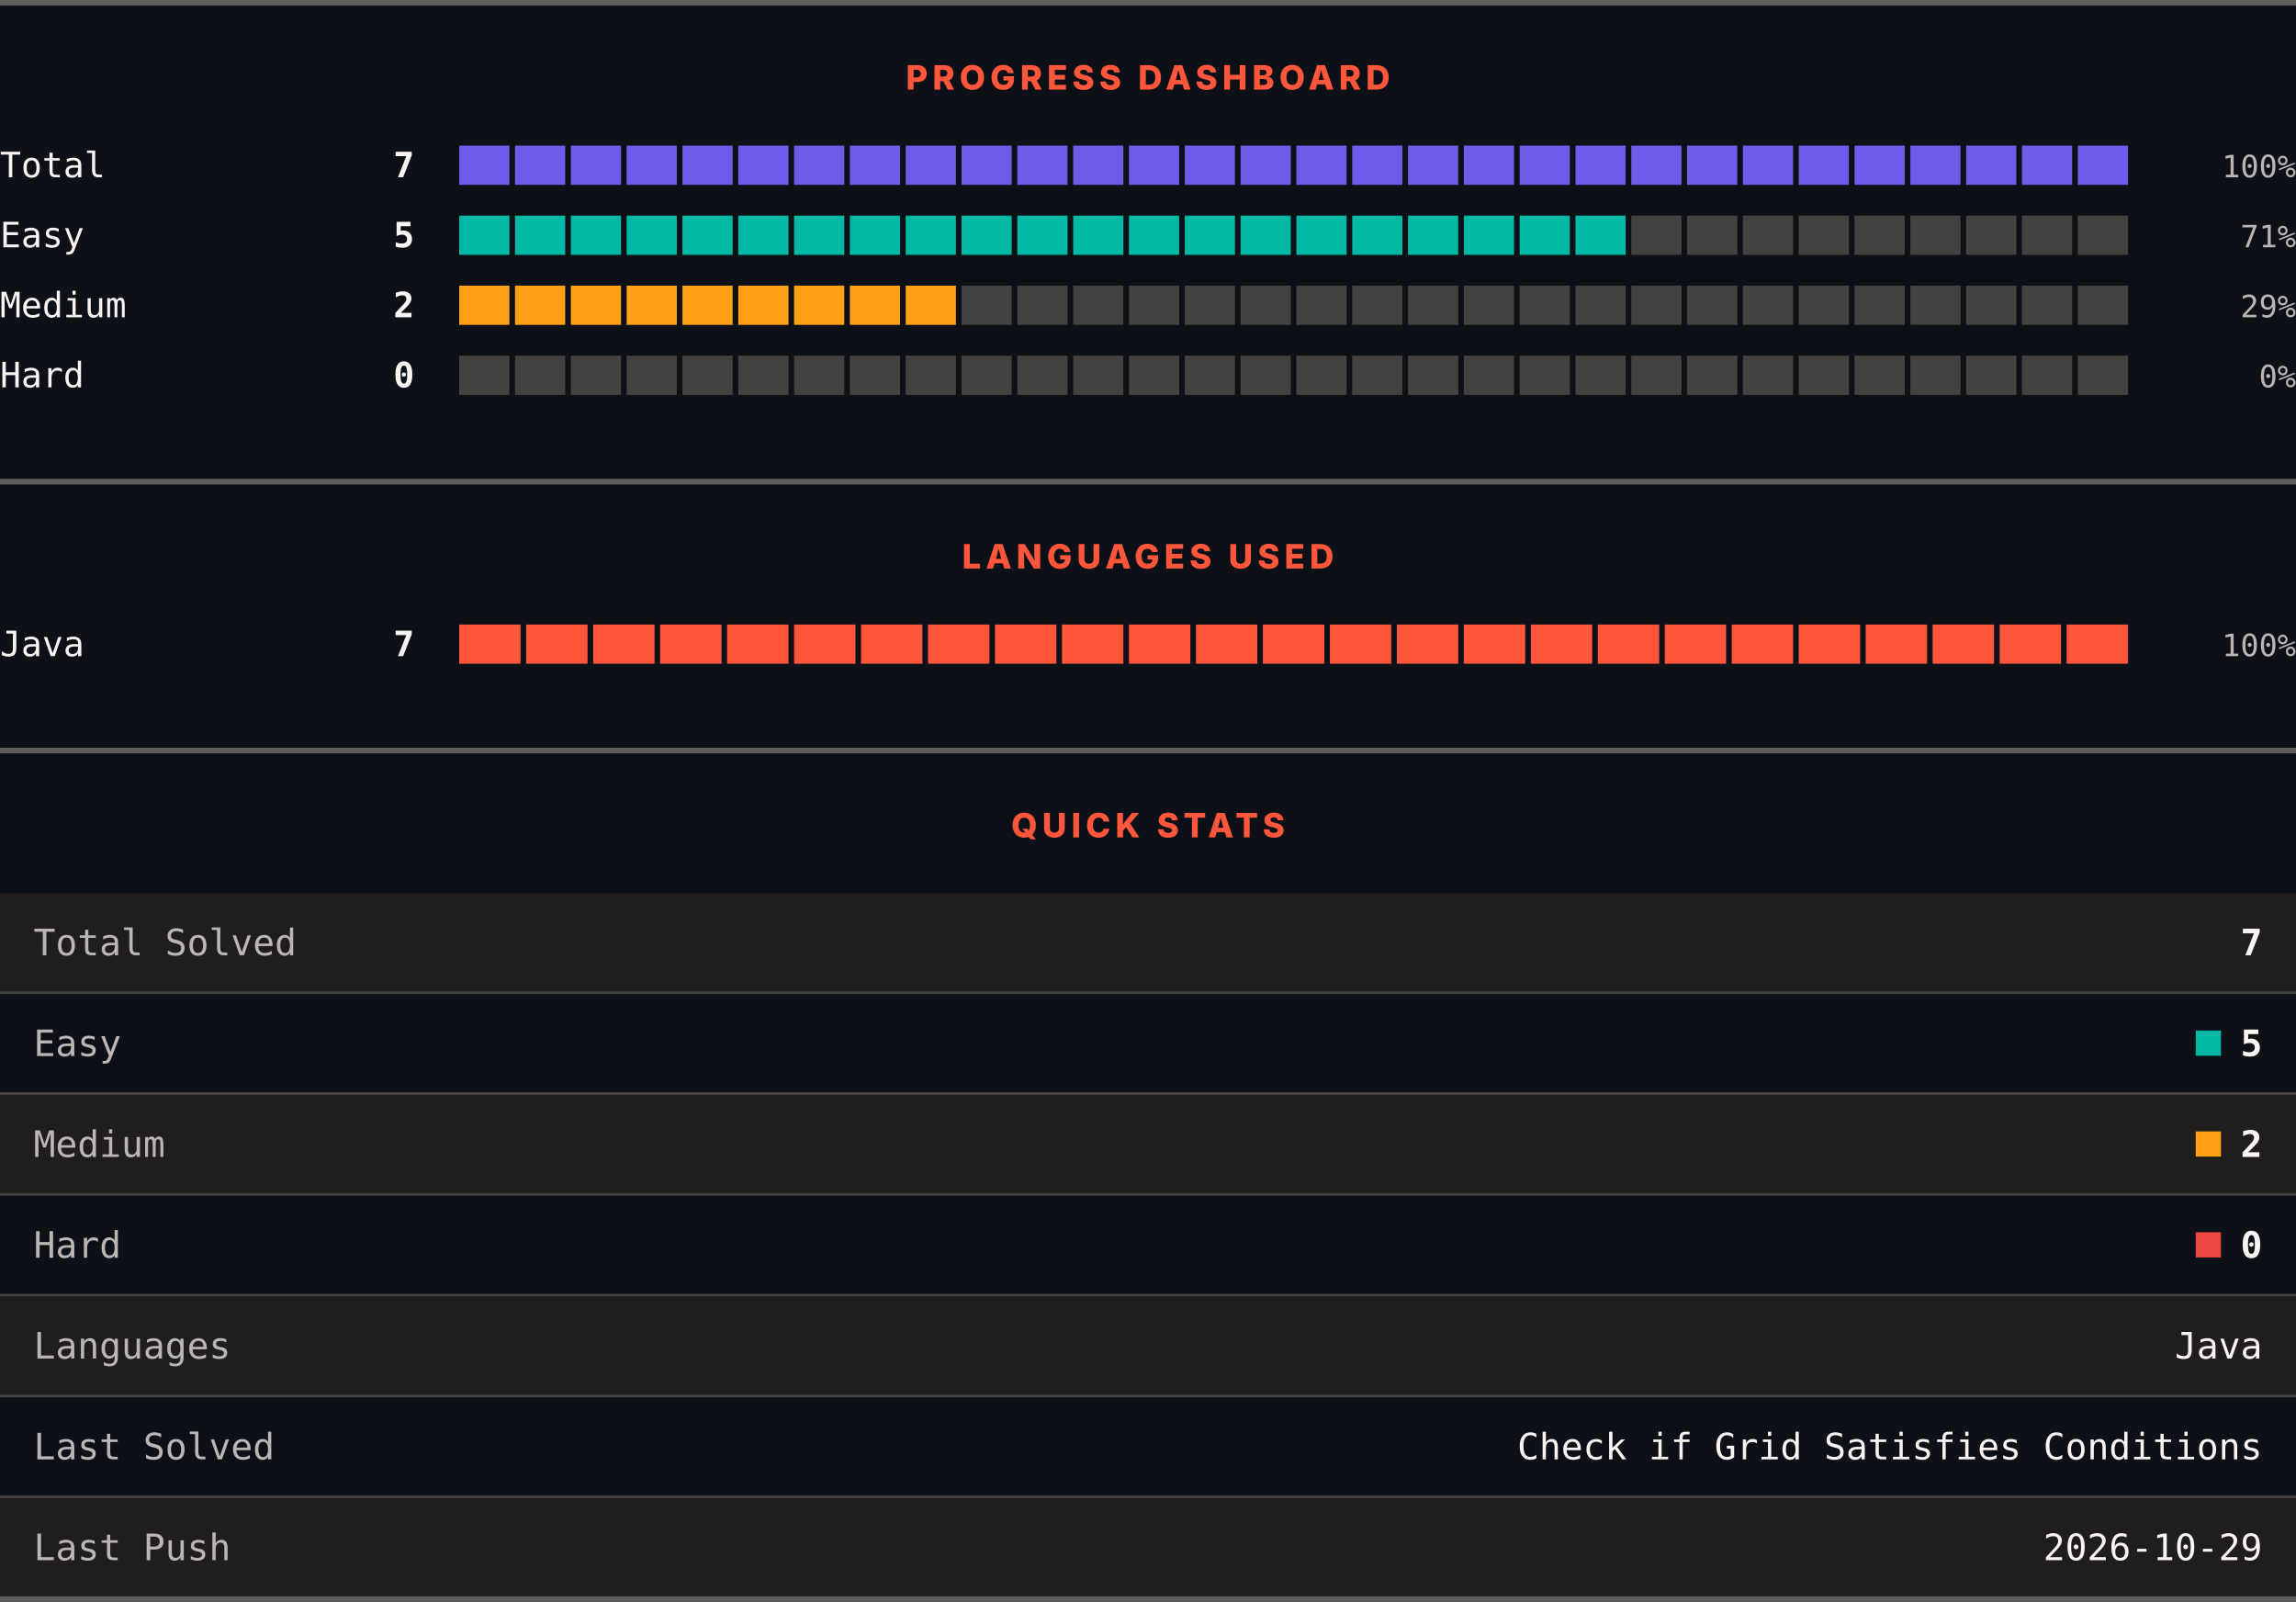
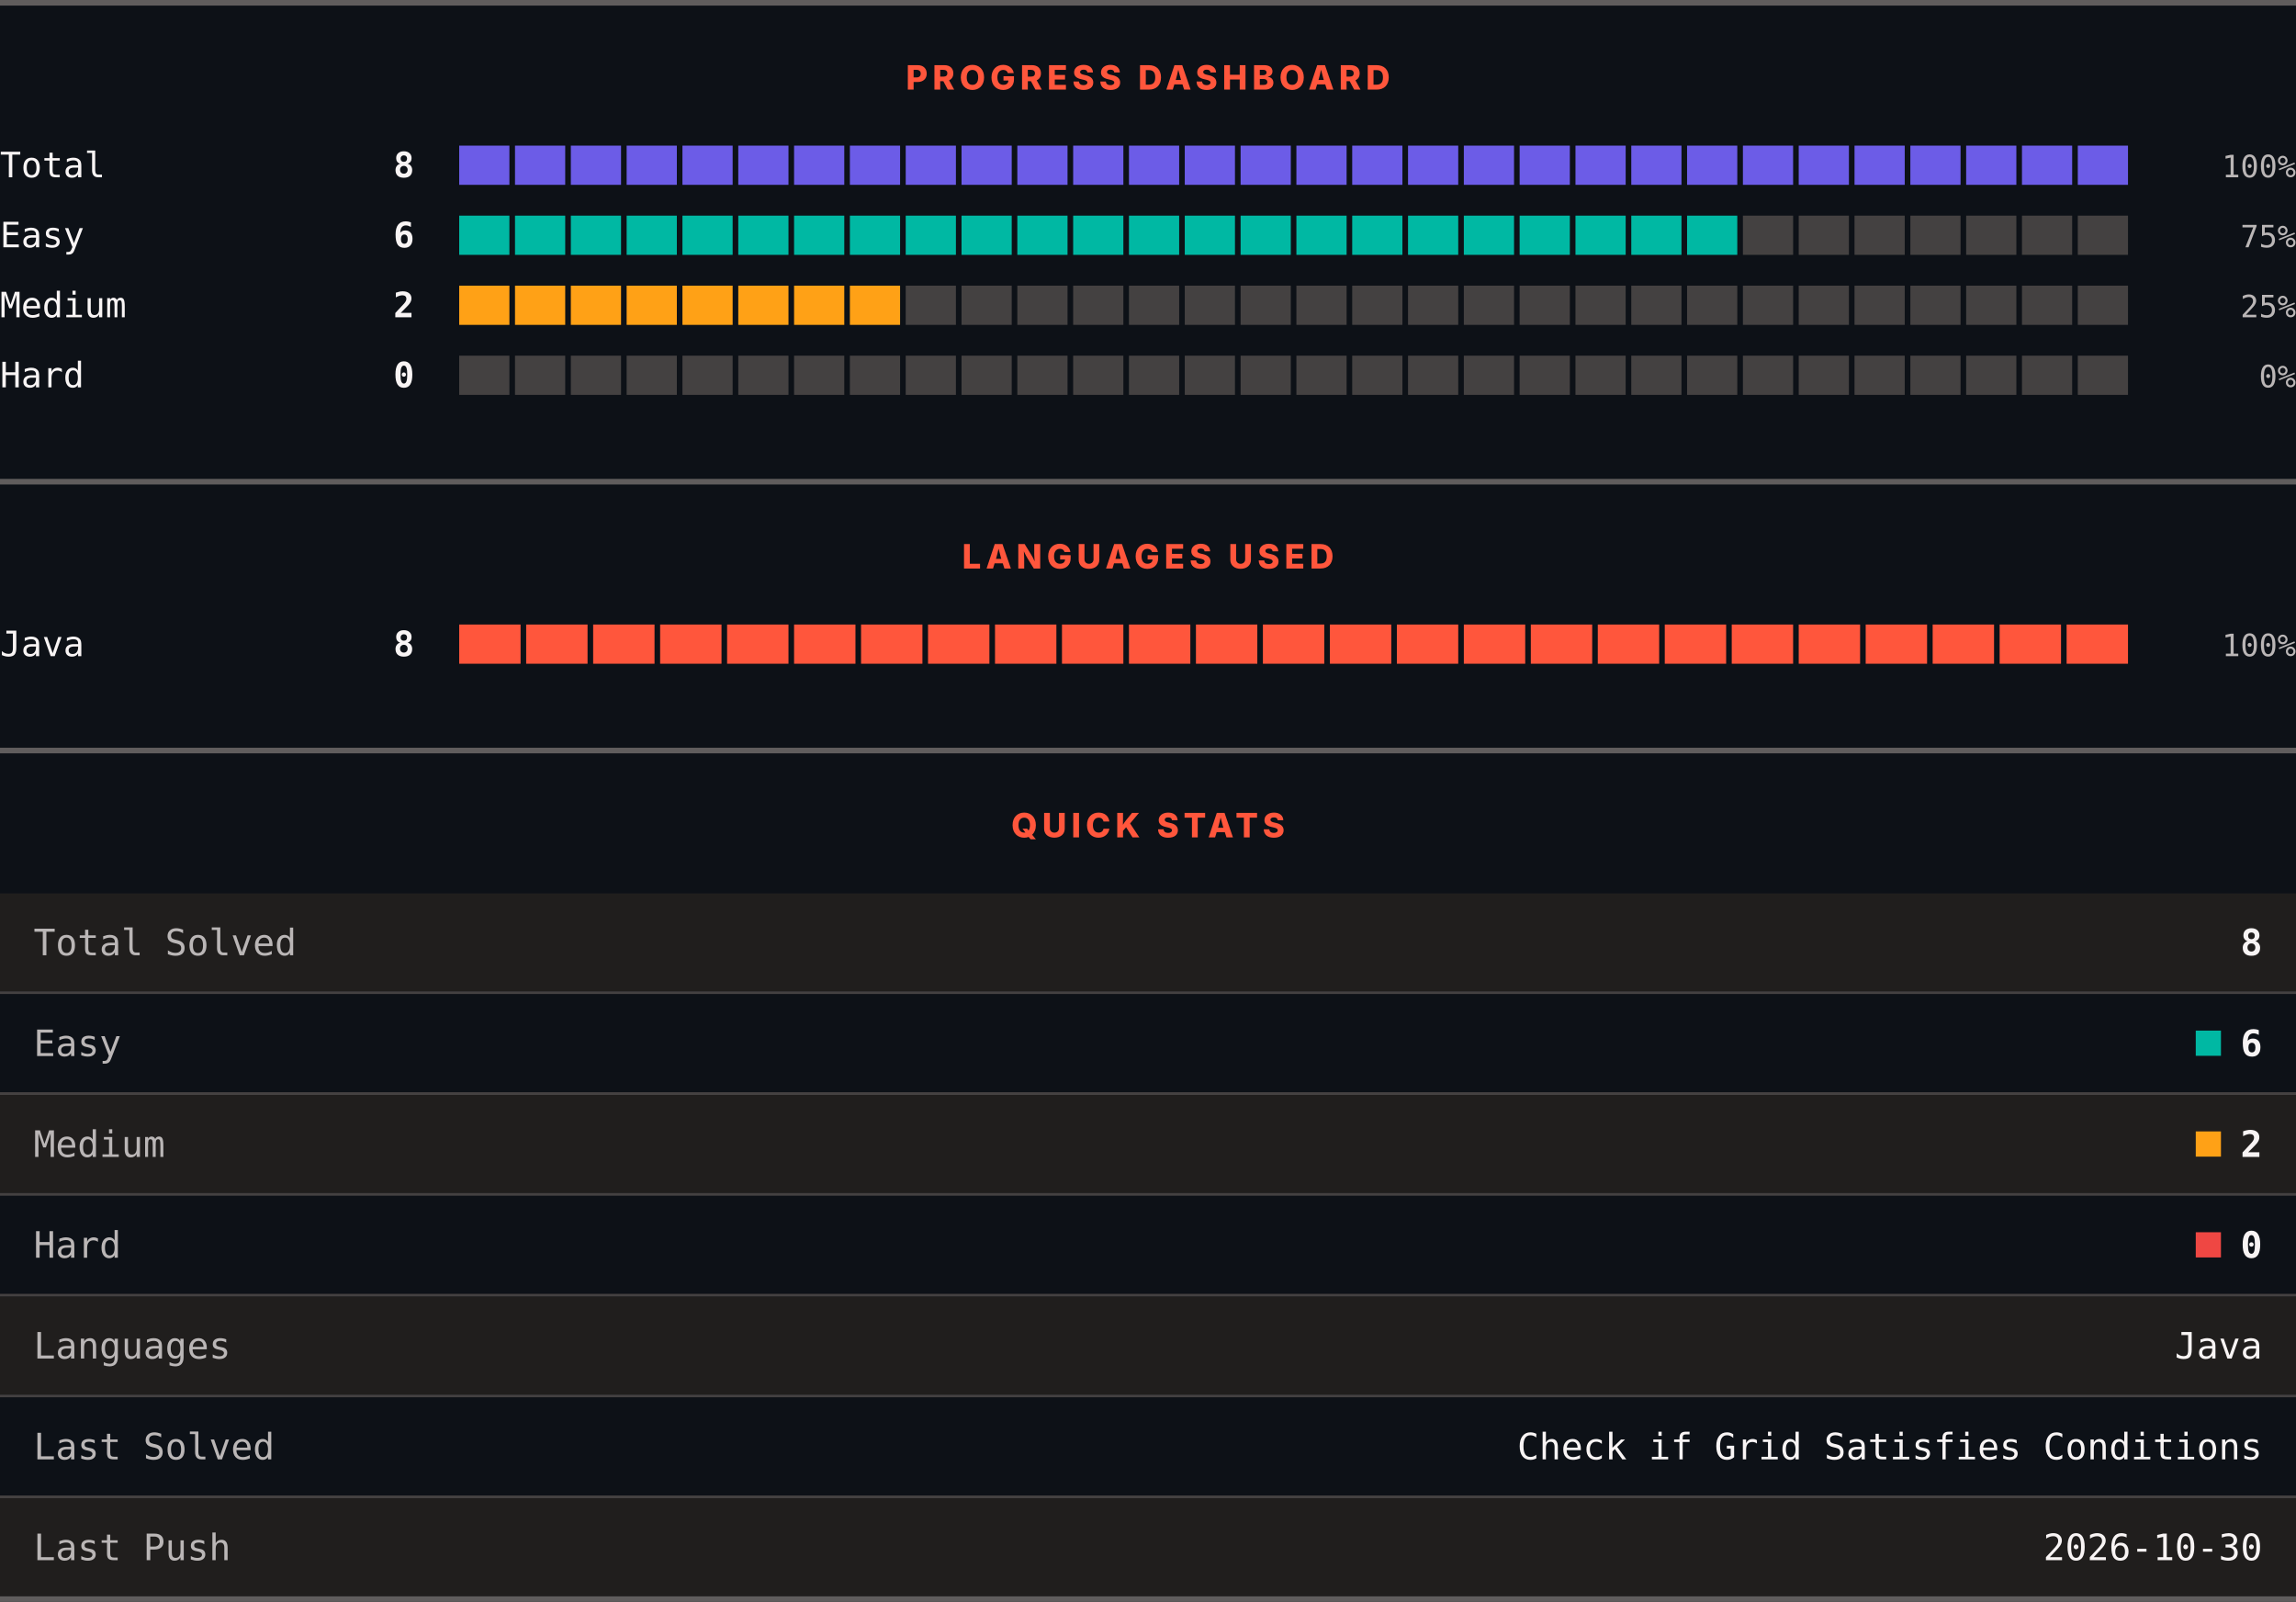
<svg xmlns="http://www.w3.org/2000/svg" width="820" height="572" viewBox="0 0 820 572" role="img" aria-label="LeetCode progress, languages and quick stats">
  <rect width="820" height="572" fill="#0d1117" />
  <rect x="0" y="0" width="820" height="2" fill="#605d5d" />
  <text x="410" y="32" text-anchor="middle" font-family="Archivo, system-ui, -apple-system, Segoe UI, sans-serif" font-size="12" font-weight="800" letter-spacing="1.68" fill="#ff563c">PROGRESS DASHBOARD</text>
  <text x="0" y="63.3" font-family="ui-monospace, SFMono-Regular, Menlo, Consolas, monospace" font-size="12.5" fill="#f8f4f4">Total</text>
-   <text x="148" y="63.3" text-anchor="end" font-family="ui-monospace, SFMono-Regular, Menlo, Consolas, monospace" font-size="12.5" font-weight="700" fill="#f8f4f4">7</text>
+   <text x="148" y="63.3" text-anchor="end" font-family="ui-monospace, SFMono-Regular, Menlo, Consolas, monospace" font-size="12.5" font-weight="700" fill="#f8f4f4">8</text>
  <rect x="164.00" y="52" width="17.93" height="14" fill="#6c5ce7" />
  <rect x="183.93" y="52" width="17.93" height="14" fill="#6c5ce7" />
  <rect x="203.87" y="52" width="17.93" height="14" fill="#6c5ce7" />
  <rect x="223.80" y="52" width="17.93" height="14" fill="#6c5ce7" />
  <rect x="243.73" y="52" width="17.93" height="14" fill="#6c5ce7" />
  <rect x="263.67" y="52" width="17.93" height="14" fill="#6c5ce7" />
  <rect x="283.60" y="52" width="17.93" height="14" fill="#6c5ce7" />
  <rect x="303.53" y="52" width="17.93" height="14" fill="#6c5ce7" />
  <rect x="323.47" y="52" width="17.93" height="14" fill="#6c5ce7" />
  <rect x="343.40" y="52" width="17.93" height="14" fill="#6c5ce7" />
  <rect x="363.33" y="52" width="17.93" height="14" fill="#6c5ce7" />
  <rect x="383.27" y="52" width="17.93" height="14" fill="#6c5ce7" />
  <rect x="403.20" y="52" width="17.93" height="14" fill="#6c5ce7" />
  <rect x="423.13" y="52" width="17.93" height="14" fill="#6c5ce7" />
  <rect x="443.07" y="52" width="17.93" height="14" fill="#6c5ce7" />
  <rect x="463.00" y="52" width="17.93" height="14" fill="#6c5ce7" />
  <rect x="482.93" y="52" width="17.93" height="14" fill="#6c5ce7" />
  <rect x="502.87" y="52" width="17.93" height="14" fill="#6c5ce7" />
  <rect x="522.80" y="52" width="17.93" height="14" fill="#6c5ce7" />
  <rect x="542.73" y="52" width="17.93" height="14" fill="#6c5ce7" />
  <rect x="562.67" y="52" width="17.93" height="14" fill="#6c5ce7" />
  <rect x="582.60" y="52" width="17.93" height="14" fill="#6c5ce7" />
  <rect x="602.53" y="52" width="17.93" height="14" fill="#6c5ce7" />
  <rect x="622.47" y="52" width="17.93" height="14" fill="#6c5ce7" />
  <rect x="642.40" y="52" width="17.93" height="14" fill="#6c5ce7" />
  <rect x="662.33" y="52" width="17.93" height="14" fill="#6c5ce7" />
  <rect x="682.27" y="52" width="17.93" height="14" fill="#6c5ce7" />
  <rect x="702.20" y="52" width="17.93" height="14" fill="#6c5ce7" />
  <rect x="722.13" y="52" width="17.93" height="14" fill="#6c5ce7" />
  <rect x="742.07" y="52" width="17.93" height="14" fill="#6c5ce7" />
  <text x="820" y="63.3" text-anchor="end" font-family="ui-monospace, SFMono-Regular, Menlo, Consolas, monospace" font-size="11" fill="#bab6b6">100%</text>
  <text x="0" y="88.3" font-family="ui-monospace, SFMono-Regular, Menlo, Consolas, monospace" font-size="12.5" fill="#f8f4f4">Easy</text>
-   <text x="148" y="88.3" text-anchor="end" font-family="ui-monospace, SFMono-Regular, Menlo, Consolas, monospace" font-size="12.5" font-weight="700" fill="#f8f4f4">5</text>
+   <text x="148" y="88.3" text-anchor="end" font-family="ui-monospace, SFMono-Regular, Menlo, Consolas, monospace" font-size="12.5" font-weight="700" fill="#f8f4f4">6</text>
  <rect x="164.00" y="77" width="17.93" height="14" fill="#00b8a3" />
  <rect x="183.93" y="77" width="17.93" height="14" fill="#00b8a3" />
  <rect x="203.87" y="77" width="17.93" height="14" fill="#00b8a3" />
  <rect x="223.80" y="77" width="17.93" height="14" fill="#00b8a3" />
  <rect x="243.73" y="77" width="17.93" height="14" fill="#00b8a3" />
  <rect x="263.67" y="77" width="17.93" height="14" fill="#00b8a3" />
  <rect x="283.60" y="77" width="17.93" height="14" fill="#00b8a3" />
  <rect x="303.53" y="77" width="17.93" height="14" fill="#00b8a3" />
  <rect x="323.47" y="77" width="17.93" height="14" fill="#00b8a3" />
  <rect x="343.40" y="77" width="17.93" height="14" fill="#00b8a3" />
  <rect x="363.33" y="77" width="17.93" height="14" fill="#00b8a3" />
  <rect x="383.27" y="77" width="17.93" height="14" fill="#00b8a3" />
  <rect x="403.20" y="77" width="17.93" height="14" fill="#00b8a3" />
  <rect x="423.13" y="77" width="17.93" height="14" fill="#00b8a3" />
  <rect x="443.07" y="77" width="17.93" height="14" fill="#00b8a3" />
  <rect x="463.00" y="77" width="17.93" height="14" fill="#00b8a3" />
  <rect x="482.93" y="77" width="17.93" height="14" fill="#00b8a3" />
  <rect x="502.87" y="77" width="17.93" height="14" fill="#00b8a3" />
  <rect x="522.80" y="77" width="17.93" height="14" fill="#00b8a3" />
  <rect x="542.73" y="77" width="17.93" height="14" fill="#00b8a3" />
  <rect x="562.67" y="77" width="17.93" height="14" fill="#00b8a3" />
-   <rect x="582.60" y="77" width="17.93" height="14" fill="#444141" />
-   <rect x="602.53" y="77" width="17.93" height="14" fill="#444141" />
+   <rect x="582.60" y="77" width="17.93" height="14" fill="#00b8a3" />
+   <rect x="602.53" y="77" width="17.93" height="14" fill="#00b8a3" />
  <rect x="622.47" y="77" width="17.93" height="14" fill="#444141" />
  <rect x="642.40" y="77" width="17.93" height="14" fill="#444141" />
  <rect x="662.33" y="77" width="17.93" height="14" fill="#444141" />
  <rect x="682.27" y="77" width="17.93" height="14" fill="#444141" />
  <rect x="702.20" y="77" width="17.93" height="14" fill="#444141" />
  <rect x="722.13" y="77" width="17.93" height="14" fill="#444141" />
  <rect x="742.07" y="77" width="17.93" height="14" fill="#444141" />
-   <text x="820" y="88.3" text-anchor="end" font-family="ui-monospace, SFMono-Regular, Menlo, Consolas, monospace" font-size="11" fill="#bab6b6">71%</text>
+   <text x="820" y="88.3" text-anchor="end" font-family="ui-monospace, SFMono-Regular, Menlo, Consolas, monospace" font-size="11" fill="#bab6b6">75%</text>
  <text x="0" y="113.3" font-family="ui-monospace, SFMono-Regular, Menlo, Consolas, monospace" font-size="12.5" fill="#f8f4f4">Medium</text>
  <text x="148" y="113.3" text-anchor="end" font-family="ui-monospace, SFMono-Regular, Menlo, Consolas, monospace" font-size="12.5" font-weight="700" fill="#f8f4f4">2</text>
  <rect x="164.00" y="102" width="17.93" height="14" fill="#ffa116" />
  <rect x="183.93" y="102" width="17.93" height="14" fill="#ffa116" />
  <rect x="203.87" y="102" width="17.93" height="14" fill="#ffa116" />
  <rect x="223.80" y="102" width="17.93" height="14" fill="#ffa116" />
  <rect x="243.73" y="102" width="17.93" height="14" fill="#ffa116" />
  <rect x="263.67" y="102" width="17.93" height="14" fill="#ffa116" />
  <rect x="283.60" y="102" width="17.93" height="14" fill="#ffa116" />
  <rect x="303.53" y="102" width="17.93" height="14" fill="#ffa116" />
-   <rect x="323.47" y="102" width="17.93" height="14" fill="#ffa116" />
+   <rect x="323.47" y="102" width="17.93" height="14" fill="#444141" />
  <rect x="343.40" y="102" width="17.93" height="14" fill="#444141" />
  <rect x="363.33" y="102" width="17.93" height="14" fill="#444141" />
  <rect x="383.27" y="102" width="17.93" height="14" fill="#444141" />
  <rect x="403.20" y="102" width="17.93" height="14" fill="#444141" />
  <rect x="423.13" y="102" width="17.93" height="14" fill="#444141" />
  <rect x="443.07" y="102" width="17.93" height="14" fill="#444141" />
  <rect x="463.00" y="102" width="17.93" height="14" fill="#444141" />
  <rect x="482.93" y="102" width="17.93" height="14" fill="#444141" />
  <rect x="502.87" y="102" width="17.93" height="14" fill="#444141" />
  <rect x="522.80" y="102" width="17.93" height="14" fill="#444141" />
  <rect x="542.73" y="102" width="17.93" height="14" fill="#444141" />
  <rect x="562.67" y="102" width="17.93" height="14" fill="#444141" />
  <rect x="582.60" y="102" width="17.93" height="14" fill="#444141" />
  <rect x="602.53" y="102" width="17.93" height="14" fill="#444141" />
  <rect x="622.47" y="102" width="17.93" height="14" fill="#444141" />
  <rect x="642.40" y="102" width="17.93" height="14" fill="#444141" />
  <rect x="662.33" y="102" width="17.93" height="14" fill="#444141" />
  <rect x="682.27" y="102" width="17.93" height="14" fill="#444141" />
  <rect x="702.20" y="102" width="17.93" height="14" fill="#444141" />
  <rect x="722.13" y="102" width="17.93" height="14" fill="#444141" />
  <rect x="742.07" y="102" width="17.93" height="14" fill="#444141" />
-   <text x="820" y="113.3" text-anchor="end" font-family="ui-monospace, SFMono-Regular, Menlo, Consolas, monospace" font-size="11" fill="#bab6b6">29%</text>
+   <text x="820" y="113.3" text-anchor="end" font-family="ui-monospace, SFMono-Regular, Menlo, Consolas, monospace" font-size="11" fill="#bab6b6">25%</text>
  <text x="0" y="138.3" font-family="ui-monospace, SFMono-Regular, Menlo, Consolas, monospace" font-size="12.5" fill="#f8f4f4">Hard</text>
  <text x="148" y="138.3" text-anchor="end" font-family="ui-monospace, SFMono-Regular, Menlo, Consolas, monospace" font-size="12.5" font-weight="700" fill="#f8f4f4">0</text>
  <rect x="164.00" y="127" width="17.93" height="14" fill="#444141" />
  <rect x="183.93" y="127" width="17.93" height="14" fill="#444141" />
  <rect x="203.87" y="127" width="17.93" height="14" fill="#444141" />
  <rect x="223.80" y="127" width="17.93" height="14" fill="#444141" />
  <rect x="243.73" y="127" width="17.93" height="14" fill="#444141" />
  <rect x="263.67" y="127" width="17.93" height="14" fill="#444141" />
  <rect x="283.60" y="127" width="17.93" height="14" fill="#444141" />
  <rect x="303.53" y="127" width="17.93" height="14" fill="#444141" />
  <rect x="323.47" y="127" width="17.93" height="14" fill="#444141" />
  <rect x="343.40" y="127" width="17.93" height="14" fill="#444141" />
  <rect x="363.33" y="127" width="17.93" height="14" fill="#444141" />
  <rect x="383.27" y="127" width="17.93" height="14" fill="#444141" />
  <rect x="403.20" y="127" width="17.93" height="14" fill="#444141" />
  <rect x="423.13" y="127" width="17.93" height="14" fill="#444141" />
  <rect x="443.07" y="127" width="17.93" height="14" fill="#444141" />
  <rect x="463.00" y="127" width="17.93" height="14" fill="#444141" />
  <rect x="482.93" y="127" width="17.93" height="14" fill="#444141" />
  <rect x="502.87" y="127" width="17.93" height="14" fill="#444141" />
  <rect x="522.80" y="127" width="17.93" height="14" fill="#444141" />
  <rect x="542.73" y="127" width="17.93" height="14" fill="#444141" />
  <rect x="562.67" y="127" width="17.93" height="14" fill="#444141" />
  <rect x="582.60" y="127" width="17.93" height="14" fill="#444141" />
  <rect x="602.53" y="127" width="17.93" height="14" fill="#444141" />
  <rect x="622.47" y="127" width="17.93" height="14" fill="#444141" />
  <rect x="642.40" y="127" width="17.93" height="14" fill="#444141" />
  <rect x="662.33" y="127" width="17.93" height="14" fill="#444141" />
  <rect x="682.27" y="127" width="17.93" height="14" fill="#444141" />
  <rect x="702.20" y="127" width="17.93" height="14" fill="#444141" />
  <rect x="722.13" y="127" width="17.93" height="14" fill="#444141" />
  <rect x="742.07" y="127" width="17.93" height="14" fill="#444141" />
  <text x="820" y="138.3" text-anchor="end" font-family="ui-monospace, SFMono-Regular, Menlo, Consolas, monospace" font-size="11" fill="#bab6b6">0%</text>
  <rect x="0" y="171" width="820" height="2" fill="#605d5d" />
  <text x="410" y="203" text-anchor="middle" font-family="Archivo, system-ui, -apple-system, Segoe UI, sans-serif" font-size="12" font-weight="800" letter-spacing="1.68" fill="#ff563c">LANGUAGES USED</text>
  <text x="0" y="234.3" font-family="ui-monospace, SFMono-Regular, Menlo, Consolas, monospace" font-size="12.5" fill="#f8f4f4">Java</text>
-   <text x="148" y="234.3" text-anchor="end" font-family="ui-monospace, SFMono-Regular, Menlo, Consolas, monospace" font-size="12.5" font-weight="700" fill="#f8f4f4">7</text>
+   <text x="148" y="234.3" text-anchor="end" font-family="ui-monospace, SFMono-Regular, Menlo, Consolas, monospace" font-size="12.5" font-weight="700" fill="#f8f4f4">8</text>
  <rect x="164.00" y="223" width="21.92" height="14" fill="#ff563c" />
  <rect x="187.92" y="223" width="21.92" height="14" fill="#ff563c" />
  <rect x="211.84" y="223" width="21.92" height="14" fill="#ff563c" />
  <rect x="235.76" y="223" width="21.92" height="14" fill="#ff563c" />
  <rect x="259.68" y="223" width="21.92" height="14" fill="#ff563c" />
  <rect x="283.60" y="223" width="21.92" height="14" fill="#ff563c" />
  <rect x="307.52" y="223" width="21.92" height="14" fill="#ff563c" />
  <rect x="331.44" y="223" width="21.92" height="14" fill="#ff563c" />
  <rect x="355.36" y="223" width="21.92" height="14" fill="#ff563c" />
  <rect x="379.28" y="223" width="21.92" height="14" fill="#ff563c" />
  <rect x="403.20" y="223" width="21.92" height="14" fill="#ff563c" />
  <rect x="427.12" y="223" width="21.92" height="14" fill="#ff563c" />
  <rect x="451.04" y="223" width="21.92" height="14" fill="#ff563c" />
  <rect x="474.96" y="223" width="21.92" height="14" fill="#ff563c" />
  <rect x="498.88" y="223" width="21.92" height="14" fill="#ff563c" />
  <rect x="522.80" y="223" width="21.92" height="14" fill="#ff563c" />
  <rect x="546.72" y="223" width="21.92" height="14" fill="#ff563c" />
  <rect x="570.64" y="223" width="21.92" height="14" fill="#ff563c" />
  <rect x="594.56" y="223" width="21.92" height="14" fill="#ff563c" />
  <rect x="618.48" y="223" width="21.92" height="14" fill="#ff563c" />
  <rect x="642.40" y="223" width="21.92" height="14" fill="#ff563c" />
  <rect x="666.32" y="223" width="21.92" height="14" fill="#ff563c" />
  <rect x="690.24" y="223" width="21.92" height="14" fill="#ff563c" />
  <rect x="714.16" y="223" width="21.92" height="14" fill="#ff563c" />
  <rect x="738.08" y="223" width="21.92" height="14" fill="#ff563c" />
  <text x="820" y="234.3" text-anchor="end" font-family="ui-monospace, SFMono-Regular, Menlo, Consolas, monospace" font-size="11" fill="#bab6b6">100%</text>
  <rect x="0" y="267" width="820" height="2" fill="#605d5d" />
  <text x="410" y="299" text-anchor="middle" font-family="Archivo, system-ui, -apple-system, Segoe UI, sans-serif" font-size="12" font-weight="800" letter-spacing="1.68" fill="#ff563c">QUICK STATS</text>
  <rect x="0" y="319" width="820" height="35" fill="#201e1d" />
  <text x="12" y="341.1" font-family="ui-monospace, SFMono-Regular, Menlo, Consolas, monospace" font-size="13" fill="#bab6b6">Total Solved</text>
-   <text x="808" y="341.1" text-anchor="end" font-family="ui-monospace, SFMono-Regular, Menlo, Consolas, monospace" font-size="13" font-weight="700" fill="#f8f4f4">7</text>
+   <text x="808" y="341.1" text-anchor="end" font-family="ui-monospace, SFMono-Regular, Menlo, Consolas, monospace" font-size="13" font-weight="700" fill="#f8f4f4">8</text>
  <rect x="0" y="354" width="820" height="1" fill="#444141" />
  <rect x="0" y="355" width="820" height="35" fill="#0d1117" />
  <text x="12" y="377.1" font-family="ui-monospace, SFMono-Regular, Menlo, Consolas, monospace" font-size="13" fill="#bab6b6">Easy</text>
  <rect x="784.2" y="368" width="9" height="9" fill="#00b8a3" />
-   <text x="808" y="377.1" text-anchor="end" font-family="ui-monospace, SFMono-Regular, Menlo, Consolas, monospace" font-size="13" font-weight="700" fill="#f8f4f4">5</text>
+   <text x="808" y="377.1" text-anchor="end" font-family="ui-monospace, SFMono-Regular, Menlo, Consolas, monospace" font-size="13" font-weight="700" fill="#f8f4f4">6</text>
  <rect x="0" y="390" width="820" height="1" fill="#444141" />
  <rect x="0" y="391" width="820" height="35" fill="#201e1d" />
  <text x="12" y="413.1" font-family="ui-monospace, SFMono-Regular, Menlo, Consolas, monospace" font-size="13" fill="#bab6b6">Medium</text>
  <rect x="784.2" y="404" width="9" height="9" fill="#ffa116" />
  <text x="808" y="413.1" text-anchor="end" font-family="ui-monospace, SFMono-Regular, Menlo, Consolas, monospace" font-size="13" font-weight="700" fill="#f8f4f4">2</text>
  <rect x="0" y="426" width="820" height="1" fill="#444141" />
  <rect x="0" y="427" width="820" height="35" fill="#0d1117" />
  <text x="12" y="449.1" font-family="ui-monospace, SFMono-Regular, Menlo, Consolas, monospace" font-size="13" fill="#bab6b6">Hard</text>
  <rect x="784.2" y="440" width="9" height="9" fill="#ef4743" />
  <text x="808" y="449.1" text-anchor="end" font-family="ui-monospace, SFMono-Regular, Menlo, Consolas, monospace" font-size="13" font-weight="700" fill="#f8f4f4">0</text>
  <rect x="0" y="462" width="820" height="1" fill="#444141" />
  <rect x="0" y="463" width="820" height="35" fill="#201e1d" />
  <text x="12" y="485.1" font-family="ui-monospace, SFMono-Regular, Menlo, Consolas, monospace" font-size="13" fill="#bab6b6">Languages</text>
  <text x="808" y="485.1" text-anchor="end" font-family="ui-monospace, SFMono-Regular, Menlo, Consolas, monospace" font-size="13" fill="#f8f4f4">Java</text>
  <rect x="0" y="498" width="820" height="1" fill="#444141" />
  <rect x="0" y="499" width="820" height="35" fill="#0d1117" />
  <text x="12" y="521.1" font-family="ui-monospace, SFMono-Regular, Menlo, Consolas, monospace" font-size="13" fill="#bab6b6">Last Solved</text>
  <text x="808" y="521.1" text-anchor="end" font-family="ui-monospace, SFMono-Regular, Menlo, Consolas, monospace" font-size="13" fill="#f8f4f4">Check if Grid Satisfies Conditions</text>
  <rect x="0" y="534" width="820" height="1" fill="#444141" />
  <rect x="0" y="535" width="820" height="35" fill="#201e1d" />
  <text x="12" y="557.1" font-family="ui-monospace, SFMono-Regular, Menlo, Consolas, monospace" font-size="13" fill="#bab6b6">Last Push</text>
-   <text x="808" y="557.1" text-anchor="end" font-family="ui-monospace, SFMono-Regular, Menlo, Consolas, monospace" font-size="13" fill="#f8f4f4">2026-10-29</text>
+   <text x="808" y="557.1" text-anchor="end" font-family="ui-monospace, SFMono-Regular, Menlo, Consolas, monospace" font-size="13" fill="#f8f4f4">2026-10-30</text>
  <rect x="0" y="570" width="820" height="2" fill="#605d5d" />
</svg>
